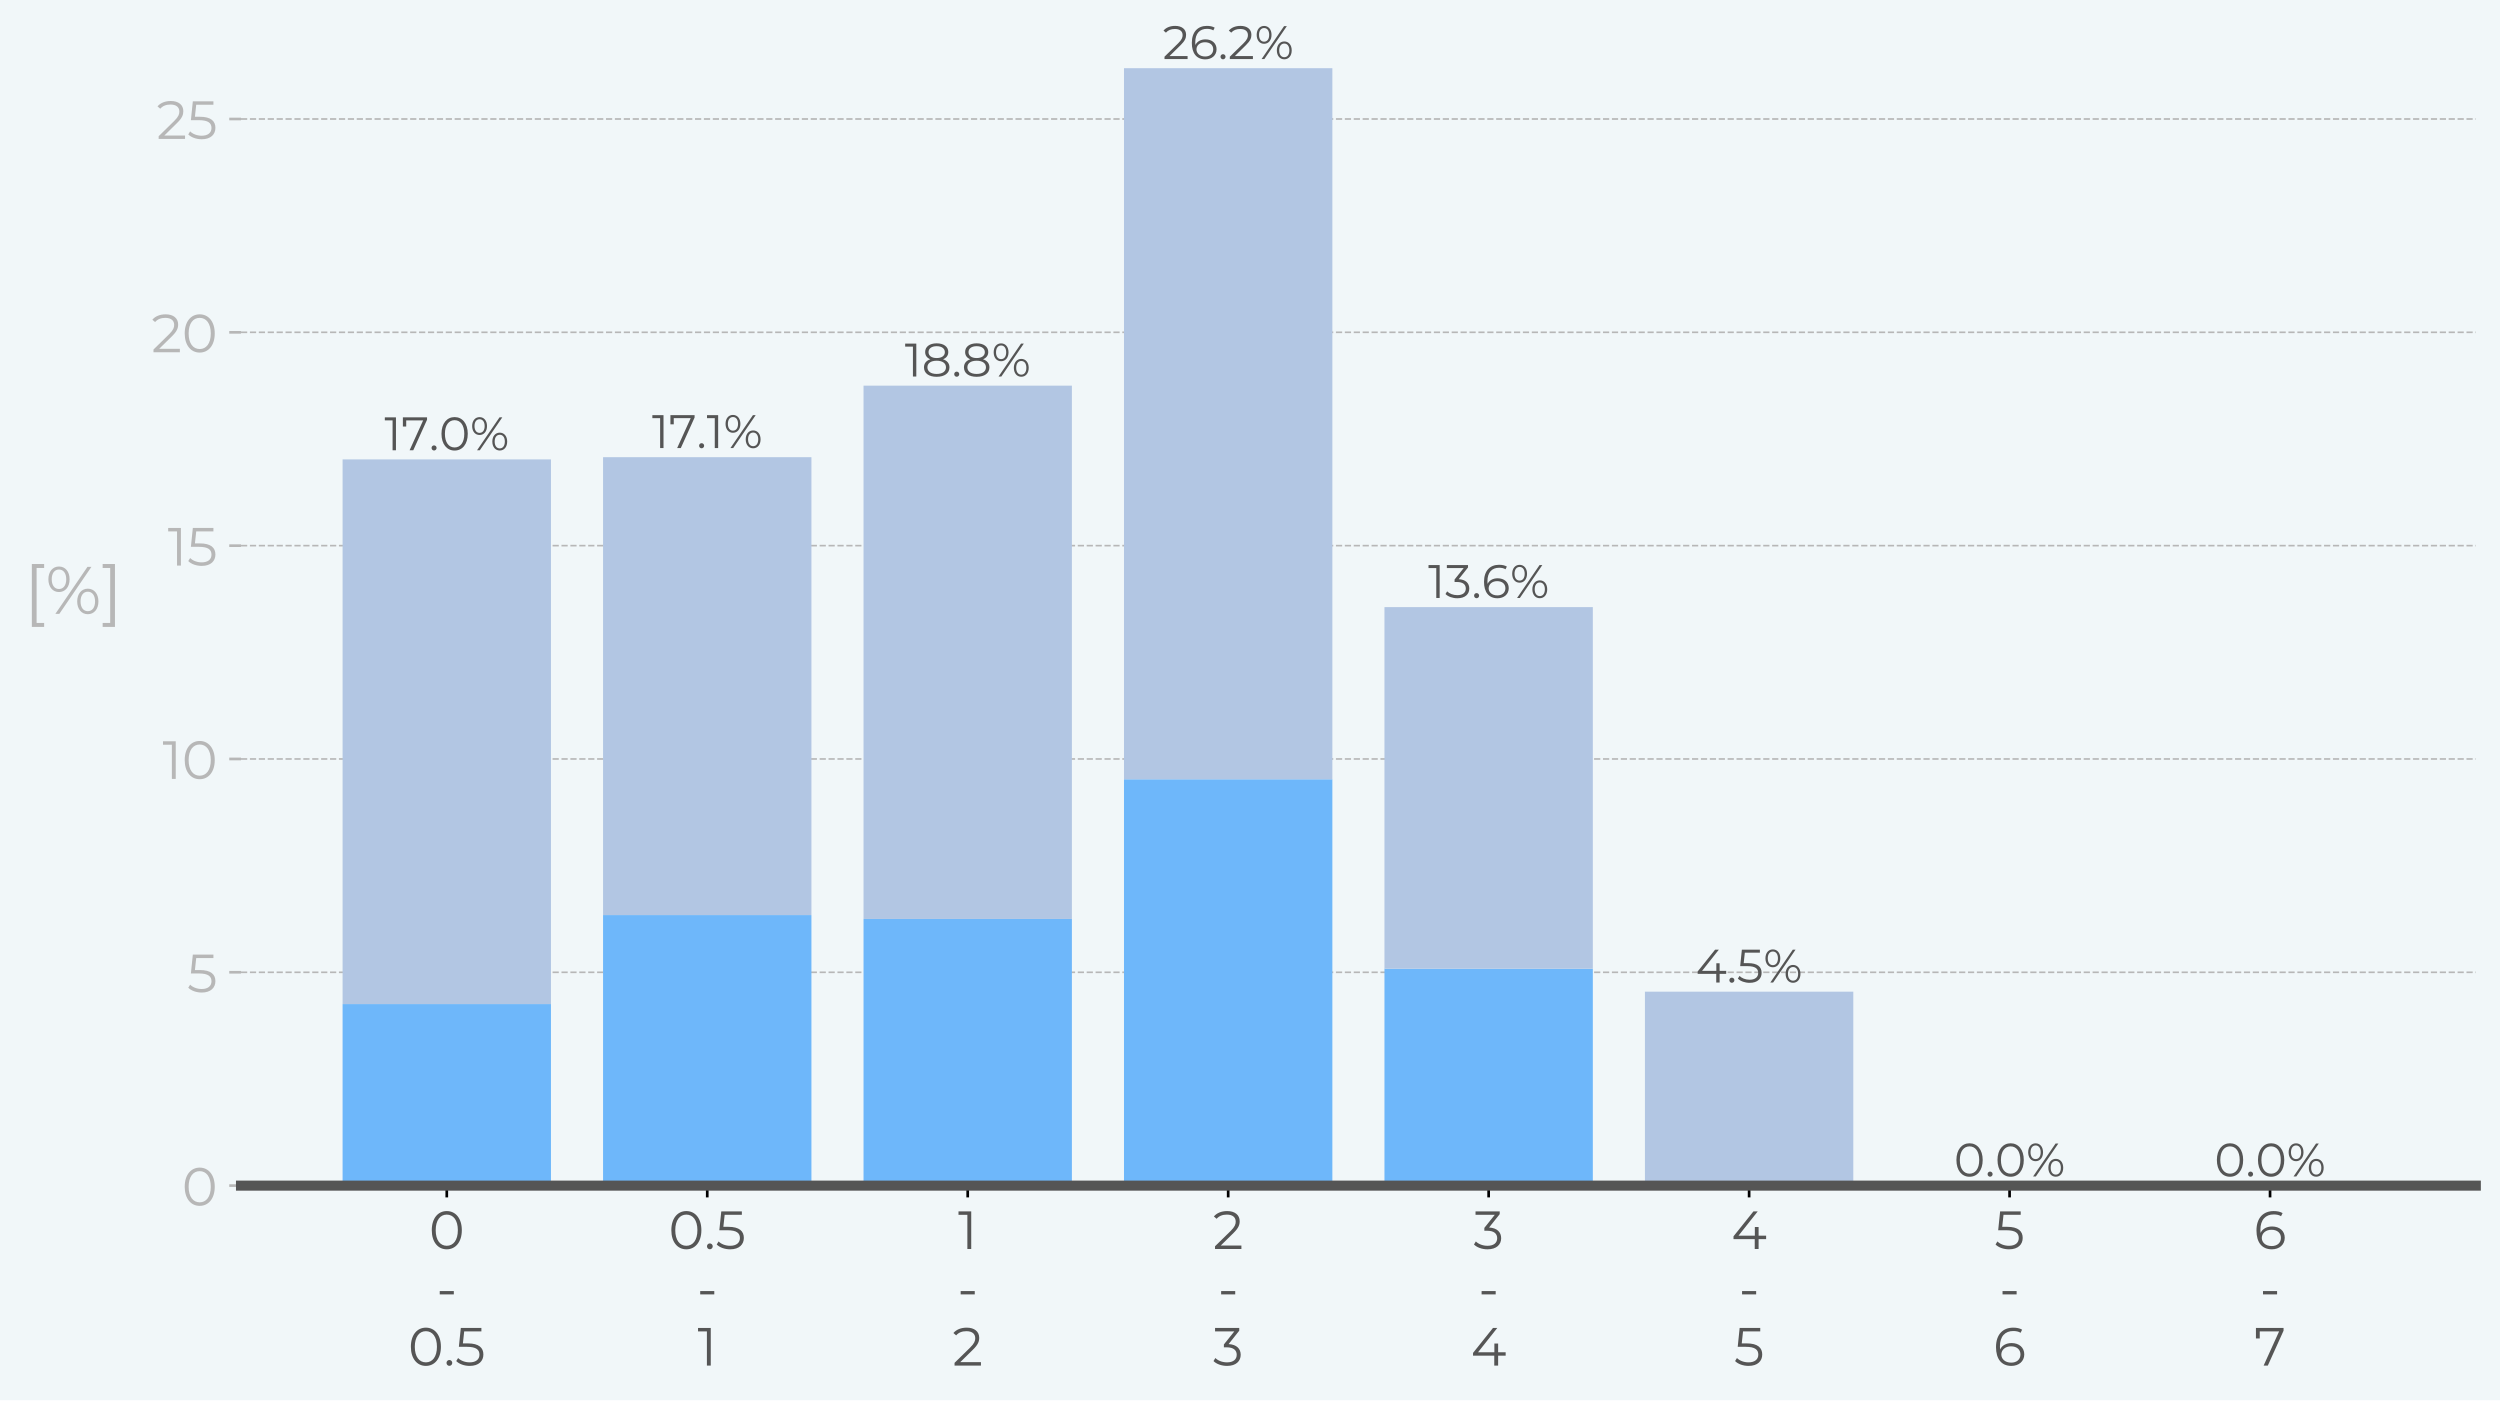
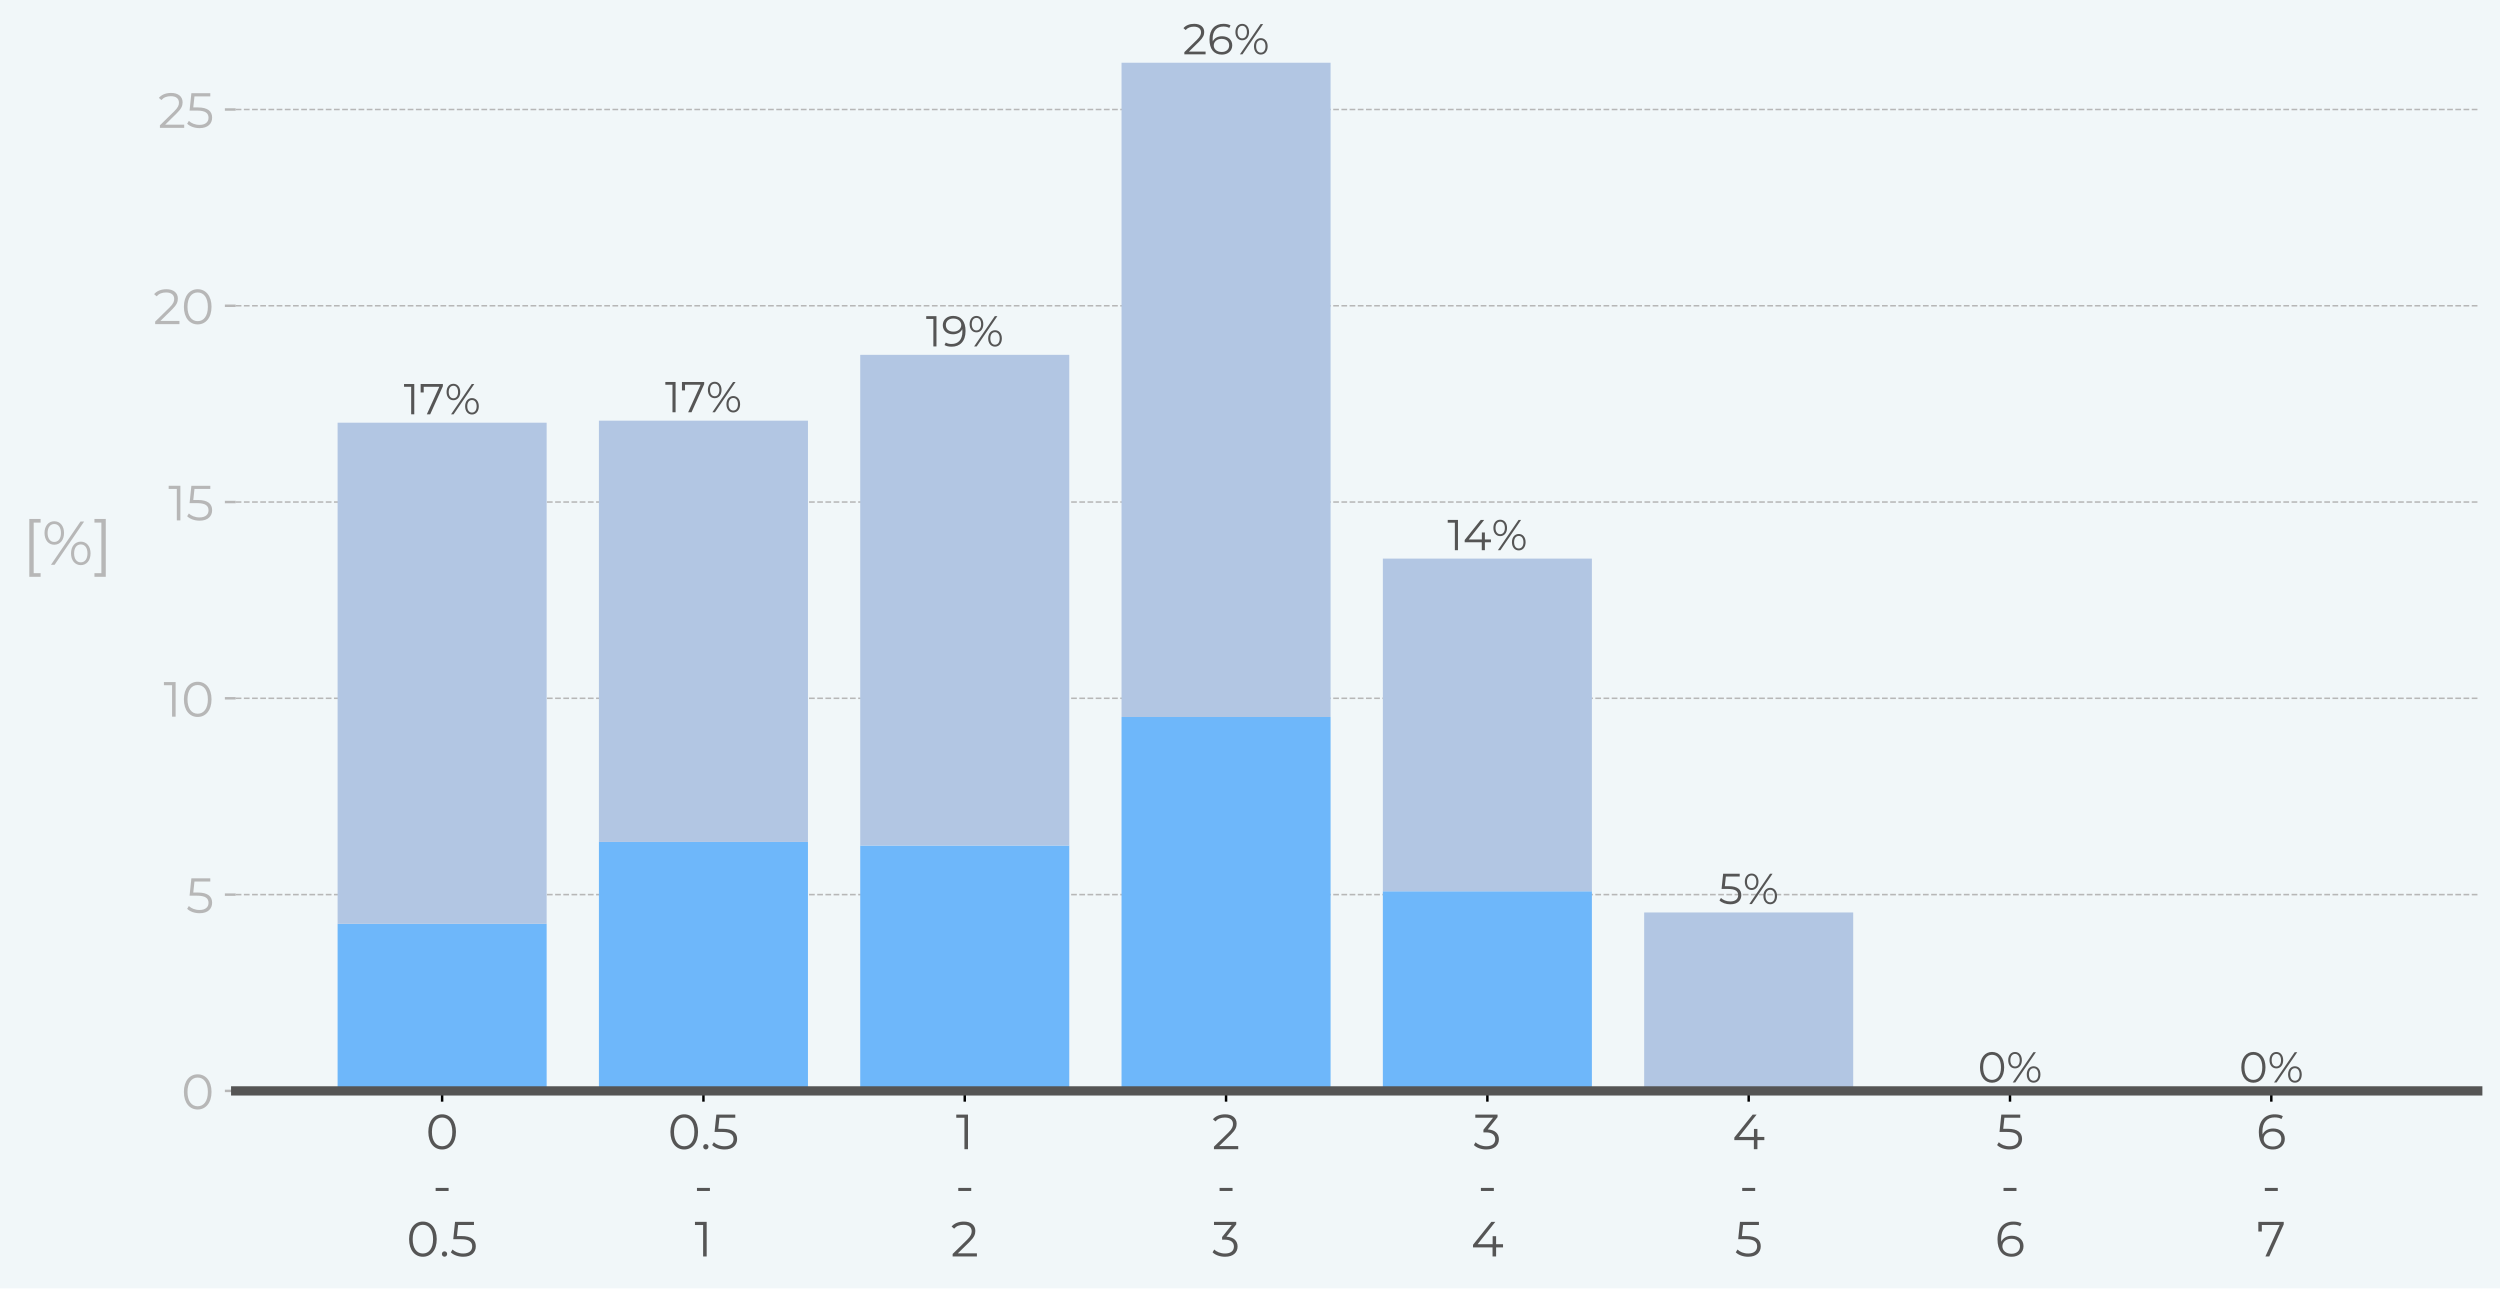
- <svg xmlns="http://www.w3.org/2000/svg" xmlns:xlink="http://www.w3.org/1999/xlink" width="744.226pt" height="416.827pt" viewBox="0 0 744.226 416.827" version="1.1">
+ <svg xmlns="http://www.w3.org/2000/svg" xmlns:xlink="http://www.w3.org/1999/xlink" width="808.855pt" height="416.827pt" viewBox="0 0 808.855 416.827" version="1.1">
  <defs>
    <style type="text/css">*{stroke-linejoin: round; stroke-linecap: butt}</style>
  </defs>
  <g id="figure_1">
    <g id="patch_1">
-       <path d="M 0 416.827  L 744.226 416.827  L 744.226 0  L 0 0  z " style="fill: #f1f7f9" />
+       <path d="M 0 416.827  L 808.855 416.827  L 808.855 0  L 0 0  z " style="fill: #f1f7f9" />
    </g>
    <g id="axes_1">
      <g id="patch_2">
-         <path d="M 71.746 352.945  L 737.026 352.945  L 737.026 20.305  L 71.746 20.305  z " style="fill: #f1f7f9" />
+         <path d="M 76.255 352.945  L 801.655 352.945  L 801.655 20.305  L 76.255 20.305  z " style="fill: #f1f7f9" />
      </g>
      <g id="matplotlib.axis_1">
        <g id="xtick_1">
          <g id="line2d_1">
            <defs>
-               <path id="md7df929ac2" d="M 0 0  L 0 3.5  " style="stroke: #000000; stroke-width: 0.8" />
+               <path id="m689a5ffcca" d="M 0 0  L 0 3.5  " style="stroke: #000000; stroke-width: 0.8" />
            </defs>
            <g>
-               <use xlink:href="#md7df929ac2" x="133.001" y="352.945" style="stroke: #000000; stroke-width: 0.8" />
+               <use xlink:href="#m689a5ffcca" x="143.046" y="352.945" style="stroke: #000000; stroke-width: 0.8" />
            </g>
          </g>
          <g id="text_1">
-             <g style="fill: #555555" transform="translate(127.7051 371.8178)scale(0.16 -0.16)">
+             <g style="fill: #555555" transform="translate(137.7497 371.8178)scale(0.16 -0.16)">
              <defs>
                <path id="Montserrat-Regular-30" d="M 2118 -38  C 3155 -38 3910 813 3910 2240  C 3910 3667 3155 4518 2118 4518  C 1082 4518 333 3667 333 2240  C 333 813 1082 -38 2118 -38  z M 2118 384  C 1338 384 800 1043 800 2240  C 800 3437 1338 4096 2118 4096  C 2899 4096 3437 3437 3437 2240  C 3437 1043 2899 384 2118 384  z " transform="scale(0.015625)" />
              </defs>
              <use xlink:href="#Montserrat-Regular-30" />
            </g>
-             <g style="fill: #555555" transform="translate(129.9451 389.1698)scale(0.16 -0.16)">
+             <g style="fill: #555555" transform="translate(139.9897 389.1698)scale(0.16 -0.16)">
              <defs>
                <path id="Montserrat-Regular-2d" d="M 384 1536  L 2061 1536  L 2061 1933  L 384 1933  L 384 1536  z " transform="scale(0.015625)" />
              </defs>
              <use xlink:href="#Montserrat-Regular-2d" />
            </g>
-             <g style="fill: #555555" transform="translate(121.4814 406.5218)scale(0.16 -0.16)">
+             <g style="fill: #555555" transform="translate(131.5259 406.5218)scale(0.16 -0.16)">
              <defs>
                <path id="Montserrat-Regular-2e" d="M 678 -32  C 864 -32 1024 122 1024 320  C 1024 518 864 666 678 666  C 493 666 339 518 339 320  C 339 122 493 -32 678 -32  z " transform="scale(0.015625)" />
                <path id="Montserrat-Regular-35" d="M 1510 2643  L 934 2643  L 1088 4070  L 3136 4070  L 3136 4480  L 685 4480  L 454 2234  L 1408 2234  C 2547 2234 2906 1875 2906 1299  C 2906 755 2502 384 1741 384  C 1165 384 653 602 365 902  L 141 538  C 486 186 1101 -38 1747 -38  C 2842 -38 3373 557 3373 1318  C 3373 2112 2861 2643 1510 2643  z " transform="scale(0.015625)" />
              </defs>
              <use xlink:href="#Montserrat-Regular-30" />
              <use xlink:href="#Montserrat-Regular-2e" x="66.2" />
              <use xlink:href="#Montserrat-Regular-35" x="87.4" />
            </g>
          </g>
        </g>
        <g id="xtick_2">
          <g id="line2d_2">
            <g>
-               <use xlink:href="#md7df929ac2" x="210.54" y="352.945" style="stroke: #000000; stroke-width: 0.8" />
+               <use xlink:href="#m689a5ffcca" x="227.591" y="352.945" style="stroke: #000000; stroke-width: 0.8" />
            </g>
          </g>
          <g id="text_2">
-             <g style="fill: #555555" transform="translate(199.0198 371.8178)scale(0.16 -0.16)">
+             <g style="fill: #555555" transform="translate(216.0714 371.8178)scale(0.16 -0.16)">
              <use xlink:href="#Montserrat-Regular-30" />
              <use xlink:href="#Montserrat-Regular-2e" x="66.2" />
              <use xlink:href="#Montserrat-Regular-35" x="87.4" />
            </g>
-             <g style="fill: #555555" transform="translate(207.4836 389.1698)scale(0.16 -0.16)">
-               <use xlink:href="#Montserrat-Regular-2d" />
-             </g>
-             <g style="fill: #555555" transform="translate(207.6523 406.5218)scale(0.16 -0.16)">
+             <g style="fill: #555555" transform="translate(224.5351 389.1698)scale(0.16 -0.16)">
+               <use xlink:href="#Montserrat-Regular-2d" />
+             </g>
+             <g style="fill: #555555" transform="translate(224.7039 406.5218)scale(0.16 -0.16)">
              <defs>
                <path id="Montserrat-Regular-31" d="M 58 4480  L 58 4070  L 1114 4070  L 1114 0  L 1574 0  L 1574 4480  L 58 4480  z " transform="scale(0.015625)" />
              </defs>
              <use xlink:href="#Montserrat-Regular-31" />
            </g>
          </g>
        </g>
        <g id="xtick_3">
          <g id="line2d_3">
            <g>
-               <use xlink:href="#md7df929ac2" x="288.078" y="352.945" style="stroke: #000000; stroke-width: 0.8" />
+               <use xlink:href="#m689a5ffcca" x="312.137" y="352.945" style="stroke: #000000; stroke-width: 0.8" />
            </g>
          </g>
          <g id="text_3">
-             <g style="fill: #555555" transform="translate(285.1908 371.8178)scale(0.16 -0.16)">
+             <g style="fill: #555555" transform="translate(309.2493 371.8178)scale(0.16 -0.16)">
              <use xlink:href="#Montserrat-Regular-31" />
            </g>
-             <g style="fill: #555555" transform="translate(285.0221 389.1698)scale(0.16 -0.16)">
-               <use xlink:href="#Montserrat-Regular-2d" />
-             </g>
-             <g style="fill: #555555" transform="translate(283.5346 406.5218)scale(0.16 -0.16)">
+             <g style="fill: #555555" transform="translate(309.0806 389.1698)scale(0.16 -0.16)">
+               <use xlink:href="#Montserrat-Regular-2d" />
+             </g>
+             <g style="fill: #555555" transform="translate(307.5931 406.5218)scale(0.16 -0.16)">
              <defs>
                <path id="Montserrat-Regular-32" d="M 928 410  L 2451 1907  C 3053 2496 3187 2880 3187 3309  C 3187 4058 2611 4518 1702 4518  C 1018 4518 461 4288 115 3878  L 442 3597  C 736 3936 1139 4096 1664 4096  C 2349 4096 2714 3776 2714 3258  C 2714 2950 2618 2650 2112 2150  L 250 326  L 250 0  L 3392 0  L 3392 410  L 928 410  z " transform="scale(0.015625)" />
              </defs>
              <use xlink:href="#Montserrat-Regular-32" />
            </g>
          </g>
        </g>
        <g id="xtick_4">
          <g id="line2d_4">
            <g>
-               <use xlink:href="#md7df929ac2" x="365.617" y="352.945" style="stroke: #000000; stroke-width: 0.8" />
+               <use xlink:href="#m689a5ffcca" x="396.682" y="352.945" style="stroke: #000000; stroke-width: 0.8" />
            </g>
          </g>
          <g id="text_4">
-             <g style="fill: #555555" transform="translate(361.073 371.8178)scale(0.16 -0.16)">
+             <g style="fill: #555555" transform="translate(392.1385 371.8178)scale(0.16 -0.16)">
              <use xlink:href="#Montserrat-Regular-32" />
            </g>
-             <g style="fill: #555555" transform="translate(362.5605 389.1698)scale(0.16 -0.16)">
-               <use xlink:href="#Montserrat-Regular-2d" />
-             </g>
-             <g style="fill: #555555" transform="translate(361.1043 406.5218)scale(0.16 -0.16)">
+             <g style="fill: #555555" transform="translate(393.626 389.1698)scale(0.16 -0.16)">
+               <use xlink:href="#Montserrat-Regular-2d" />
+             </g>
+             <g style="fill: #555555" transform="translate(392.1698 406.5218)scale(0.16 -0.16)">
              <defs>
                <path id="Montserrat-Regular-33" d="M 1856 2560  L 3123 4154  L 3123 4480  L 243 4480  L 243 4070  L 2534 4070  L 1293 2515  L 1293 2176  L 1613 2176  C 2445 2176 2822 1824 2822 1286  C 2822 730 2413 384 1670 384  C 1088 384 570 602 282 902  L 58 538  C 403 186 1024 -38 1670 -38  C 2752 -38 3296 538 3296 1286  C 3296 2003 2816 2509 1856 2560  z " transform="scale(0.015625)" />
              </defs>
              <use xlink:href="#Montserrat-Regular-33" />
            </g>
          </g>
        </g>
        <g id="xtick_5">
          <g id="line2d_5">
            <g>
-               <use xlink:href="#md7df929ac2" x="443.155" y="352.945" style="stroke: #000000; stroke-width: 0.8" />
+               <use xlink:href="#m689a5ffcca" x="481.228" y="352.945" style="stroke: #000000; stroke-width: 0.8" />
            </g>
          </g>
          <g id="text_5">
-             <g style="fill: #555555" transform="translate(438.6427 371.8178)scale(0.16 -0.16)">
+             <g style="fill: #555555" transform="translate(476.7152 371.8178)scale(0.16 -0.16)">
              <use xlink:href="#Montserrat-Regular-33" />
            </g>
-             <g style="fill: #555555" transform="translate(440.099 389.1698)scale(0.16 -0.16)">
-               <use xlink:href="#Montserrat-Regular-2d" />
-             </g>
-             <g style="fill: #555555" transform="translate(437.8677 406.5218)scale(0.16 -0.16)">
+             <g style="fill: #555555" transform="translate(478.1715 389.1698)scale(0.16 -0.16)">
+               <use xlink:href="#Montserrat-Regular-2d" />
+             </g>
+             <g style="fill: #555555" transform="translate(475.9402 406.5218)scale(0.16 -0.16)">
              <defs>
                <path id="Montserrat-Regular-34" d="M 4141 1587  L 3245 1587  L 3245 2624  L 2797 2624  L 2797 1587  L 851 1587  L 3142 4480  L 2630 4480  L 256 1510  L 256 1178  L 2784 1178  L 2784 0  L 3245 0  L 3245 1178  L 4141 1178  L 4141 1587  z " transform="scale(0.015625)" />
              </defs>
              <use xlink:href="#Montserrat-Regular-34" />
            </g>
          </g>
        </g>
        <g id="xtick_6">
          <g id="line2d_6">
            <g>
-               <use xlink:href="#md7df929ac2" x="520.694" y="352.945" style="stroke: #000000; stroke-width: 0.8" />
+               <use xlink:href="#m689a5ffcca" x="565.773" y="352.945" style="stroke: #000000; stroke-width: 0.8" />
            </g>
          </g>
          <g id="text_6">
-             <g style="fill: #555555" transform="translate(515.4062 371.8178)scale(0.16 -0.16)">
+             <g style="fill: #555555" transform="translate(560.4857 371.8178)scale(0.16 -0.16)">
              <use xlink:href="#Montserrat-Regular-34" />
            </g>
-             <g style="fill: #555555" transform="translate(517.6374 389.1698)scale(0.16 -0.16)">
-               <use xlink:href="#Montserrat-Regular-2d" />
-             </g>
-             <g style="fill: #555555" transform="translate(516.1662 406.5218)scale(0.16 -0.16)">
+             <g style="fill: #555555" transform="translate(562.7169 389.1698)scale(0.16 -0.16)">
+               <use xlink:href="#Montserrat-Regular-2d" />
+             </g>
+             <g style="fill: #555555" transform="translate(561.2457 406.5218)scale(0.16 -0.16)">
              <use xlink:href="#Montserrat-Regular-35" />
            </g>
          </g>
        </g>
        <g id="xtick_7">
          <g id="line2d_7">
            <g>
-               <use xlink:href="#md7df929ac2" x="598.232" y="352.945" style="stroke: #000000; stroke-width: 0.8" />
+               <use xlink:href="#m689a5ffcca" x="650.319" y="352.945" style="stroke: #000000; stroke-width: 0.8" />
            </g>
          </g>
          <g id="text_7">
-             <g style="fill: #555555" transform="translate(593.7047 371.8178)scale(0.16 -0.16)">
+             <g style="fill: #555555" transform="translate(645.7911 371.8178)scale(0.16 -0.16)">
              <use xlink:href="#Montserrat-Regular-35" />
            </g>
-             <g style="fill: #555555" transform="translate(595.1759 389.1698)scale(0.16 -0.16)">
-               <use xlink:href="#Montserrat-Regular-2d" />
-             </g>
-             <g style="fill: #555555" transform="translate(593.3597 406.5218)scale(0.16 -0.16)">
+             <g style="fill: #555555" transform="translate(647.2624 389.1698)scale(0.16 -0.16)">
+               <use xlink:href="#Montserrat-Regular-2d" />
+             </g>
+             <g style="fill: #555555" transform="translate(645.4461 406.5218)scale(0.16 -0.16)">
              <defs>
                <path id="Montserrat-Regular-36" d="M 2189 2682  C 1568 2682 1043 2406 819 1914  C 806 2048 800 2176 800 2278  C 800 3494 1421 4115 2387 4115  C 2720 4115 3027 4058 3258 3904  L 3443 4275  C 3162 4448 2784 4518 2381 4518  C 1165 4518 333 3725 333 2202  C 333 787 979 -38 2170 -38  C 3040 -38 3699 499 3699 1338  C 3699 2157 3078 2682 2189 2682  z M 2150 352  C 1376 352 966 819 966 1312  C 966 1869 1434 2291 2118 2291  C 2810 2291 3245 1914 3245 1325  C 3245 730 2797 352 2150 352  z " transform="scale(0.015625)" />
              </defs>
              <use xlink:href="#Montserrat-Regular-36" />
            </g>
          </g>
        </g>
        <g id="xtick_8">
          <g id="line2d_8">
            <g>
-               <use xlink:href="#md7df929ac2" x="675.771" y="352.945" style="stroke: #000000; stroke-width: 0.8" />
+               <use xlink:href="#m689a5ffcca" x="734.864" y="352.945" style="stroke: #000000; stroke-width: 0.8" />
            </g>
          </g>
          <g id="text_8">
-             <g style="fill: #555555" transform="translate(670.8981 371.8178)scale(0.16 -0.16)">
+             <g style="fill: #555555" transform="translate(729.9916 371.8178)scale(0.16 -0.16)">
              <use xlink:href="#Montserrat-Regular-36" />
            </g>
-             <g style="fill: #555555" transform="translate(672.7144 389.1698)scale(0.16 -0.16)">
-               <use xlink:href="#Montserrat-Regular-2d" />
-             </g>
-             <g style="fill: #555555" transform="translate(671.0581 406.5218)scale(0.16 -0.16)">
+             <g style="fill: #555555" transform="translate(731.8078 389.1698)scale(0.16 -0.16)">
+               <use xlink:href="#Montserrat-Regular-2d" />
+             </g>
+             <g style="fill: #555555" transform="translate(730.1516 406.5218)scale(0.16 -0.16)">
              <defs>
                <path id="Montserrat-Regular-37" d="M 205 4480  L 205 3232  L 659 3232  L 659 4070  L 2963 4070  L 1120 0  L 1619 0  L 3494 4154  L 3494 4480  L 205 4480  z " transform="scale(0.015625)" />
              </defs>
              <use xlink:href="#Montserrat-Regular-37" />
            </g>
          </g>
        </g>
      </g>
      <g id="matplotlib.axis_2">
        <g id="ytick_1">
          <g id="line2d_9">
-             <path d="M 71.746 352.945  L 737.026 352.945  " clip-path="url(#p109acfc665)" style="fill: none; stroke-dasharray: 1.85,0.8; stroke-dashoffset: 0; stroke: #b7b7b7; stroke-width: 0.5" />
+             <path d="M 76.255 352.945  L 801.655 352.945  " clip-path="url(#p53b30028ba)" style="fill: none; stroke-dasharray: 1.85,0.8; stroke-dashoffset: 0; stroke: #b7b7b7; stroke-width: 0.5" />
          </g>
          <g id="line2d_10">
            <defs>
-               <path id="m6ef11caa75" d="M 0 0  L -3.5 0  " style="stroke: #b7b7b7; stroke-width: 0.8" />
+               <path id="m3855bf873f" d="M 0 0  L -3.5 0  " style="stroke: #b7b7b7; stroke-width: 0.8" />
            </defs>
            <g>
-               <use xlink:href="#m6ef11caa75" x="71.746" y="352.945" style="fill: #b7b7b7; stroke: #b7b7b7; stroke-width: 0.8" />
+               <use xlink:href="#m3855bf873f" x="76.255" y="352.945" style="fill: #b7b7b7; stroke: #b7b7b7; stroke-width: 0.8" />
            </g>
          </g>
          <g id="text_9">
-             <g style="fill: #b7b7b7" transform="translate(54.1535 358.8816)scale(0.16 -0.16)">
+             <g style="fill: #b7b7b7" transform="translate(58.6625 358.8816)scale(0.16 -0.16)">
              <use xlink:href="#Montserrat-Regular-30" />
            </g>
          </g>
        </g>
        <g id="ytick_2">
          <g id="line2d_11">
-             <path d="M 71.746 289.441  L 737.026 289.441  " clip-path="url(#p109acfc665)" style="fill: none; stroke-dasharray: 1.85,0.8; stroke-dashoffset: 0; stroke: #b7b7b7; stroke-width: 0.5" />
+             <path d="M 76.255 289.441  L 801.655 289.441  " clip-path="url(#p53b30028ba)" style="fill: none; stroke-dasharray: 1.85,0.8; stroke-dashoffset: 0; stroke: #b7b7b7; stroke-width: 0.5" />
          </g>
          <g id="line2d_12">
            <g>
-               <use xlink:href="#m6ef11caa75" x="71.746" y="289.441" style="fill: #b7b7b7; stroke: #b7b7b7; stroke-width: 0.8" />
+               <use xlink:href="#m3855bf873f" x="76.255" y="289.441" style="fill: #b7b7b7; stroke: #b7b7b7; stroke-width: 0.8" />
            </g>
          </g>
          <g id="text_10">
-             <g style="fill: #b7b7b7" transform="translate(55.691 295.3776)scale(0.16 -0.16)">
+             <g style="fill: #b7b7b7" transform="translate(60.2 295.3776)scale(0.16 -0.16)">
              <use xlink:href="#Montserrat-Regular-35" />
            </g>
          </g>
        </g>
        <g id="ytick_3">
          <g id="line2d_13">
-             <path d="M 71.746 225.937  L 737.026 225.937  " clip-path="url(#p109acfc665)" style="fill: none; stroke-dasharray: 1.85,0.8; stroke-dashoffset: 0; stroke: #b7b7b7; stroke-width: 0.5" />
+             <path d="M 76.255 225.937  L 801.655 225.937  " clip-path="url(#p53b30028ba)" style="fill: none; stroke-dasharray: 1.85,0.8; stroke-dashoffset: 0; stroke: #b7b7b7; stroke-width: 0.5" />
          </g>
          <g id="line2d_14">
            <g>
-               <use xlink:href="#m6ef11caa75" x="71.746" y="225.937" style="fill: #b7b7b7; stroke: #b7b7b7; stroke-width: 0.8" />
+               <use xlink:href="#m3855bf873f" x="76.255" y="225.937" style="fill: #b7b7b7; stroke: #b7b7b7; stroke-width: 0.8" />
            </g>
          </g>
          <g id="text_11">
-             <g style="fill: #b7b7b7" transform="translate(48.3785 231.8736)scale(0.16 -0.16)">
+             <g style="fill: #b7b7b7" transform="translate(52.8875 231.8736)scale(0.16 -0.16)">
              <use xlink:href="#Montserrat-Regular-31" />
              <use xlink:href="#Montserrat-Regular-30" x="36.1" />
            </g>
          </g>
        </g>
        <g id="ytick_4">
          <g id="line2d_15">
-             <path d="M 71.746 162.433  L 737.026 162.433  " clip-path="url(#p109acfc665)" style="fill: none; stroke-dasharray: 1.85,0.8; stroke-dashoffset: 0; stroke: #b7b7b7; stroke-width: 0.5" />
+             <path d="M 76.255 162.433  L 801.655 162.433  " clip-path="url(#p53b30028ba)" style="fill: none; stroke-dasharray: 1.85,0.8; stroke-dashoffset: 0; stroke: #b7b7b7; stroke-width: 0.5" />
          </g>
          <g id="line2d_16">
            <g>
-               <use xlink:href="#m6ef11caa75" x="71.746" y="162.433" style="fill: #b7b7b7; stroke: #b7b7b7; stroke-width: 0.8" />
+               <use xlink:href="#m3855bf873f" x="76.255" y="162.433" style="fill: #b7b7b7; stroke: #b7b7b7; stroke-width: 0.8" />
            </g>
          </g>
          <g id="text_12">
-             <g style="fill: #b7b7b7" transform="translate(49.916 168.3696)scale(0.16 -0.16)">
+             <g style="fill: #b7b7b7" transform="translate(54.425 168.3696)scale(0.16 -0.16)">
              <use xlink:href="#Montserrat-Regular-31" />
              <use xlink:href="#Montserrat-Regular-35" x="36.1" />
            </g>
          </g>
        </g>
        <g id="ytick_5">
          <g id="line2d_17">
-             <path d="M 71.746 98.929  L 737.026 98.929  " clip-path="url(#p109acfc665)" style="fill: none; stroke-dasharray: 1.85,0.8; stroke-dashoffset: 0; stroke: #b7b7b7; stroke-width: 0.5" />
+             <path d="M 76.255 98.929  L 801.655 98.929  " clip-path="url(#p53b30028ba)" style="fill: none; stroke-dasharray: 1.85,0.8; stroke-dashoffset: 0; stroke: #b7b7b7; stroke-width: 0.5" />
          </g>
          <g id="line2d_18">
            <g>
-               <use xlink:href="#m6ef11caa75" x="71.746" y="98.929" style="fill: #b7b7b7; stroke: #b7b7b7; stroke-width: 0.8" />
+               <use xlink:href="#m3855bf873f" x="76.255" y="98.929" style="fill: #b7b7b7; stroke: #b7b7b7; stroke-width: 0.8" />
            </g>
          </g>
          <g id="text_13">
-             <g style="fill: #b7b7b7" transform="translate(45.066 104.8656)scale(0.16 -0.16)">
+             <g style="fill: #b7b7b7" transform="translate(49.575 104.8656)scale(0.16 -0.16)">
              <use xlink:href="#Montserrat-Regular-32" />
              <use xlink:href="#Montserrat-Regular-30" x="56.8" />
            </g>
          </g>
        </g>
        <g id="ytick_6">
          <g id="line2d_19">
-             <path d="M 71.746 35.425  L 737.026 35.425  " clip-path="url(#p109acfc665)" style="fill: none; stroke-dasharray: 1.85,0.8; stroke-dashoffset: 0; stroke: #b7b7b7; stroke-width: 0.5" />
+             <path d="M 76.255 35.425  L 801.655 35.425  " clip-path="url(#p53b30028ba)" style="fill: none; stroke-dasharray: 1.85,0.8; stroke-dashoffset: 0; stroke: #b7b7b7; stroke-width: 0.5" />
          </g>
          <g id="line2d_20">
            <g>
-               <use xlink:href="#m6ef11caa75" x="71.746" y="35.425" style="fill: #b7b7b7; stroke: #b7b7b7; stroke-width: 0.8" />
+               <use xlink:href="#m3855bf873f" x="76.255" y="35.425" style="fill: #b7b7b7; stroke: #b7b7b7; stroke-width: 0.8" />
            </g>
          </g>
          <g id="text_14">
-             <g style="fill: #b7b7b7" transform="translate(46.6035 41.36156)scale(0.16 -0.16)">
+             <g style="fill: #b7b7b7" transform="translate(51.1125 41.36156)scale(0.16 -0.16)">
              <use xlink:href="#Montserrat-Regular-32" />
              <use xlink:href="#Montserrat-Regular-35" x="56.8" />
            </g>
          </g>
        </g>
        <g id="text_15">
          <g style="fill: #b7b7b7" transform="translate(7.2 182.7441)scale(0.2 -0.2)">
            <defs>
              <path id="Montserrat-Regular-5b" d="M 730 -1242  L 1901 -1242  L 1901 -864  L 1184 -864  L 1184 4371  L 1901 4371  L 1901 4749  L 730 4749  L 730 -1242  z " transform="scale(0.015625)" />
              <path id="Montserrat-Regular-25" d="M 1280 2080  C 1875 2080 2291 2560 2291 3296  C 2291 4032 1875 4512 1280 4512  C 678 4512 269 4026 269 3296  C 269 2566 678 2080 1280 2080  z M 934 0  L 1312 0  L 4371 4480  L 3994 4480  L 934 0  z M 1280 2368  C 858 2368 589 2720 589 3296  C 589 3872 858 4224 1280 4224  C 1696 4224 1971 3878 1971 3296  C 1971 2714 1696 2368 1280 2368  z M 4026 -32  C 4627 -32 5037 454 5037 1184  C 5037 1914 4627 2400 4026 2400  C 3430 2400 3014 1914 3014 1184  C 3014 454 3430 -32 4026 -32  z M 4026 256  C 3610 256 3334 602 3334 1184  C 3334 1766 3610 2112 4026 2112  C 4448 2112 4717 1760 4717 1184  C 4717 608 4448 256 4026 256  z " transform="scale(0.015625)" />
              <path id="Montserrat-Regular-5d" d="M 1306 -1242  L 1306 4749  L 134 4749  L 134 4371  L 851 4371  L 851 -864  L 134 -864  L 134 -1242  L 1306 -1242  z " transform="scale(0.015625)" />
            </defs>
            <use xlink:href="#Montserrat-Regular-5b" />
            <use xlink:href="#Montserrat-Regular-25" x="31.8" />
            <use xlink:href="#Montserrat-Regular-5d" x="114.7" />
          </g>
        </g>
      </g>
      <g id="patch_3">
-         <path d="M 101.986 352.945  L 164.017 352.945  L 164.017 298.899  L 101.986 298.899  z " clip-path="url(#p109acfc665)" style="fill: #6eb7fa" />
+         <path d="M 109.228 352.945  L 176.864 352.945  L 176.864 298.899  L 109.228 298.899  z " clip-path="url(#p53b30028ba)" style="fill: #6eb7fa" />
      </g>
      <g id="patch_4">
-         <path d="M 179.524 352.945  L 241.555 352.945  L 241.555 272.404  L 179.524 272.404  z " clip-path="url(#p109acfc665)" style="fill: #6eb7fa" />
+         <path d="M 193.773 352.945  L 261.41 352.945  L 261.41 272.404  L 193.773 272.404  z " clip-path="url(#p53b30028ba)" style="fill: #6eb7fa" />
      </g>
      <g id="patch_5">
-         <path d="M 257.063 352.945  L 319.094 352.945  L 319.094 273.565  L 257.063 273.565  z " clip-path="url(#p109acfc665)" style="fill: #6eb7fa" />
+         <path d="M 278.319 352.945  L 345.955 352.945  L 345.955 273.565  L 278.319 273.565  z " clip-path="url(#p53b30028ba)" style="fill: #6eb7fa" />
      </g>
      <g id="patch_6">
-         <path d="M 334.601 352.945  L 396.632 352.945  L 396.632 231.985  L 334.601 231.985  z " clip-path="url(#p109acfc665)" style="fill: #6eb7fa" />
+         <path d="M 362.864 352.945  L 430.5 352.945  L 430.5 231.985  L 362.864 231.985  z " clip-path="url(#p53b30028ba)" style="fill: #6eb7fa" />
      </g>
      <g id="patch_7">
-         <path d="M 412.14 352.945  L 474.171 352.945  L 474.171 288.365  L 412.14 288.365  z " clip-path="url(#p109acfc665)" style="fill: #6eb7fa" />
+         <path d="M 447.41 352.945  L 515.046 352.945  L 515.046 288.365  L 447.41 288.365  z " clip-path="url(#p53b30028ba)" style="fill: #6eb7fa" />
      </g>
      <g id="patch_8">
-         <path d="M 489.678 352.945  L 551.709 352.945  L 551.709 352.945  L 489.678 352.945  z " clip-path="url(#p109acfc665)" style="fill: #6eb7fa" />
+         <path d="M 531.955 352.945  L 599.591 352.945  L 599.591 352.945  L 531.955 352.945  z " clip-path="url(#p53b30028ba)" style="fill: #6eb7fa" />
      </g>
      <g id="patch_9">
-         <path d="M 567.217 352.945  L 629.248 352.945  L 629.248 352.945  L 567.217 352.945  z " clip-path="url(#p109acfc665)" style="fill: #6eb7fa" />
+         <path d="M 616.5 352.945  L 684.137 352.945  L 684.137 352.945  L 616.5 352.945  z " clip-path="url(#p53b30028ba)" style="fill: #6eb7fa" />
      </g>
      <g id="patch_10">
-         <path d="M 644.755 352.945  L 706.786 352.945  L 706.786 352.945  L 644.755 352.945  z " clip-path="url(#p109acfc665)" style="fill: #6eb7fa" />
+         <path d="M 701.046 352.945  L 768.682 352.945  L 768.682 352.945  L 701.046 352.945  z " clip-path="url(#p53b30028ba)" style="fill: #6eb7fa" />
      </g>
      <g id="patch_11">
-         <path d="M 101.986 298.899  L 164.017 298.899  L 164.017 136.761  L 101.986 136.761  z " clip-path="url(#p109acfc665)" style="fill: #b2c6e3" />
+         <path d="M 109.228 298.899  L 176.864 298.899  L 176.864 136.761  L 109.228 136.761  z " clip-path="url(#p53b30028ba)" style="fill: #b2c6e3" />
      </g>
      <g id="patch_12">
-         <path d="M 179.524 272.404  L 241.555 272.404  L 241.555 136.102  L 179.524 136.102  z " clip-path="url(#p109acfc665)" style="fill: #b2c6e3" />
+         <path d="M 193.773 272.404  L 261.41 272.404  L 261.41 136.102  L 193.773 136.102  z " clip-path="url(#p53b30028ba)" style="fill: #b2c6e3" />
      </g>
      <g id="patch_13">
-         <path d="M 257.063 273.565  L 319.094 273.565  L 319.094 114.805  L 257.063 114.805  z " clip-path="url(#p109acfc665)" style="fill: #b2c6e3" />
+         <path d="M 278.319 273.565  L 345.955 273.565  L 345.955 114.805  L 278.319 114.805  z " clip-path="url(#p53b30028ba)" style="fill: #b2c6e3" />
      </g>
      <g id="patch_14">
-         <path d="M 334.601 231.985  L 396.632 231.985  L 396.632 20.305  L 334.601 20.305  z " clip-path="url(#p109acfc665)" style="fill: #b2c6e3" />
+         <path d="M 362.864 231.985  L 430.5 231.985  L 430.5 20.305  L 362.864 20.305  z " clip-path="url(#p53b30028ba)" style="fill: #b2c6e3" />
      </g>
      <g id="patch_15">
-         <path d="M 412.14 288.365  L 474.171 288.365  L 474.171 180.731  L 412.14 180.731  z " clip-path="url(#p109acfc665)" style="fill: #b2c6e3" />
+         <path d="M 447.41 288.365  L 515.046 288.365  L 515.046 180.731  L 447.41 180.731  z " clip-path="url(#p53b30028ba)" style="fill: #b2c6e3" />
      </g>
      <g id="patch_16">
-         <path d="M 489.678 352.945  L 551.709 352.945  L 551.709 295.214  L 489.678 295.214  z " clip-path="url(#p109acfc665)" style="fill: #b2c6e3" />
+         <path d="M 531.955 352.945  L 599.591 352.945  L 599.591 295.214  L 531.955 295.214  z " clip-path="url(#p53b30028ba)" style="fill: #b2c6e3" />
      </g>
      <g id="patch_17">
-         <path d="M 567.217 352.945  L 629.248 352.945  L 629.248 352.945  L 567.217 352.945  z " clip-path="url(#p109acfc665)" style="fill: #b2c6e3" />
+         <path d="M 616.5 352.945  L 684.137 352.945  L 684.137 352.945  L 616.5 352.945  z " clip-path="url(#p53b30028ba)" style="fill: #b2c6e3" />
      </g>
      <g id="patch_18">
-         <path d="M 644.755 352.945  L 706.786 352.945  L 706.786 352.945  L 644.755 352.945  z " clip-path="url(#p109acfc665)" style="fill: #b2c6e3" />
+         <path d="M 701.046 352.945  L 768.682 352.945  L 768.682 352.945  L 701.046 352.945  z " clip-path="url(#p53b30028ba)" style="fill: #b2c6e3" />
      </g>
      <g id="text_16">
-         <g style="fill: #555555" transform="translate(114.4295 134.0446)scale(0.14 -0.14)">
+         <g style="fill: #555555" transform="translate(130.5925 134.0446)scale(0.14 -0.14)">
          <use xlink:href="#Montserrat-Regular-31" />
          <use xlink:href="#Montserrat-Regular-37" x="36.1" />
-           <use xlink:href="#Montserrat-Regular-2e" x="95" />
-           <use xlink:href="#Montserrat-Regular-30" x="116.2" />
-           <use xlink:href="#Montserrat-Regular-25" x="182.4" />
+           <use xlink:href="#Montserrat-Regular-25" x="95" />
        </g>
      </g>
      <g id="text_17">
-         <g style="fill: #555555" transform="translate(194.0756 133.3855)scale(0.14 -0.14)">
+         <g style="fill: #555555" transform="translate(215.1379 133.3855)scale(0.14 -0.14)">
          <use xlink:href="#Montserrat-Regular-31" />
          <use xlink:href="#Montserrat-Regular-37" x="36.1" />
-           <use xlink:href="#Montserrat-Regular-2e" x="95" />
-           <use xlink:href="#Montserrat-Regular-31" x="116.2" />
-           <use xlink:href="#Montserrat-Regular-25" x="152.3" />
+           <use xlink:href="#Montserrat-Regular-25" x="95" />
        </g>
      </g>
      <g id="text_18">
-         <g style="fill: #555555" transform="translate(269.3325 112.0884)scale(0.14 -0.14)">
+         <g style="fill: #555555" transform="translate(299.5434 112.0884)scale(0.14 -0.14)">
          <defs>
-             <path id="Montserrat-Regular-38" d="M 2899 2349  C 3360 2528 3616 2867 3616 3334  C 3616 4064 2982 4518 2035 4518  C 1088 4518 467 4064 467 3334  C 467 2867 717 2528 1171 2349  C 614 2163 307 1786 307 1248  C 307 454 960 -38 2035 -38  C 3104 -38 3776 454 3776 1248  C 3776 1779 3462 2163 2899 2349  z M 928 3322  C 928 3821 1357 4128 2035 4128  C 2707 4128 3149 3821 3149 3315  C 3149 2829 2733 2515 2035 2515  C 1338 2515 928 2829 928 3322  z M 2035 352  C 1242 352 774 698 774 1254  C 774 1805 1242 2150 2035 2150  C 2829 2150 3302 1805 3302 1254  C 3302 698 2829 352 2035 352  z " transform="scale(0.015625)" />
+             <path id="Montserrat-Regular-39" d="M 1728 4518  C 858 4518 198 3981 198 3142  C 198 2323 819 1798 1709 1798  C 2330 1798 2854 2074 3078 2566  C 3091 2432 3098 2304 3098 2202  C 3098 986 2477 365 1510 365  C 1178 365 870 422 640 576  L 454 205  C 736 32 1114 -38 1517 -38  C 2733 -38 3565 755 3565 2278  C 3565 3693 2918 4518 1728 4518  z M 1779 2189  C 1088 2189 653 2566 653 3155  C 653 3750 1101 4128 1747 4128  C 2522 4128 2931 3661 2931 3168  C 2931 2611 2464 2189 1779 2189  z " transform="scale(0.015625)" />
          </defs>
          <use xlink:href="#Montserrat-Regular-31" />
-           <use xlink:href="#Montserrat-Regular-38" x="36.1" />
-           <use xlink:href="#Montserrat-Regular-2e" x="99.9" />
-           <use xlink:href="#Montserrat-Regular-38" x="121.1" />
-           <use xlink:href="#Montserrat-Regular-25" x="184.9" />
+           <use xlink:href="#Montserrat-Regular-39" x="36.1" />
+           <use xlink:href="#Montserrat-Regular-25" x="97" />
        </g>
      </g>
      <g id="text_19">
-         <g style="fill: #555555" transform="translate(346.1141 17.58844)scale(0.14 -0.14)">
+         <g style="fill: #555555" transform="translate(382.6396 17.58844)scale(0.14 -0.14)">
          <use xlink:href="#Montserrat-Regular-32" />
          <use xlink:href="#Montserrat-Regular-36" x="56.8" />
-           <use xlink:href="#Montserrat-Regular-2e" x="117.7" />
-           <use xlink:href="#Montserrat-Regular-32" x="138.9" />
-           <use xlink:href="#Montserrat-Regular-25" x="195.7" />
+           <use xlink:href="#Montserrat-Regular-25" x="117.7" />
        </g>
      </g>
      <g id="text_20">
-         <g style="fill: #555555" transform="translate(425.1291 178.0142)scale(0.14 -0.14)">
+         <g style="fill: #555555" transform="translate(468.2712 178.0142)scale(0.14 -0.14)">
          <use xlink:href="#Montserrat-Regular-31" />
-           <use xlink:href="#Montserrat-Regular-33" x="36.1" />
-           <use xlink:href="#Montserrat-Regular-2e" x="92.5" />
-           <use xlink:href="#Montserrat-Regular-36" x="113.7" />
-           <use xlink:href="#Montserrat-Regular-25" x="174.6" />
+           <use xlink:href="#Montserrat-Regular-34" x="36.1" />
+           <use xlink:href="#Montserrat-Regular-25" x="102.2" />
        </g>
      </g>
      <g id="text_21">
-         <g style="fill: #555555" transform="translate(504.8179 292.4975)scale(0.14 -0.14)">
-           <use xlink:href="#Montserrat-Regular-34" />
-           <use xlink:href="#Montserrat-Regular-2e" x="66.1" />
-           <use xlink:href="#Montserrat-Regular-35" x="87.3" />
-           <use xlink:href="#Montserrat-Regular-25" x="143.9" />
+         <g style="fill: #555555" transform="translate(556.0082 292.4975)scale(0.14 -0.14)">
+           <use xlink:href="#Montserrat-Regular-35" />
+           <use xlink:href="#Montserrat-Regular-25" x="56.6" />
        </g>
      </g>
      <g id="text_22">
-         <g style="fill: #555555" transform="translate(581.6761 350.2284)scale(0.14 -0.14)">
+         <g style="fill: #555555" transform="translate(639.881 350.2284)scale(0.14 -0.14)">
          <use xlink:href="#Montserrat-Regular-30" />
-           <use xlink:href="#Montserrat-Regular-2e" x="66.2" />
-           <use xlink:href="#Montserrat-Regular-30" x="87.4" />
-           <use xlink:href="#Montserrat-Regular-25" x="153.6" />
+           <use xlink:href="#Montserrat-Regular-25" x="66.2" />
        </g>
      </g>
      <g id="text_23">
-         <g style="fill: #555555" transform="translate(659.2145 350.2284)scale(0.14 -0.14)">
+         <g style="fill: #555555" transform="translate(724.4264 350.2284)scale(0.14 -0.14)">
          <use xlink:href="#Montserrat-Regular-30" />
-           <use xlink:href="#Montserrat-Regular-2e" x="66.2" />
-           <use xlink:href="#Montserrat-Regular-30" x="87.4" />
-           <use xlink:href="#Montserrat-Regular-25" x="153.6" />
+           <use xlink:href="#Montserrat-Regular-25" x="66.2" />
        </g>
      </g>
      <g id="line2d_21">
-         <path d="M 71.746 352.945  L 737.026 352.945  " style="fill: none; stroke: #555555; stroke-width: 3; stroke-linecap: square" />
+         <path d="M 76.255 352.945  L 801.655 352.945  " style="fill: none; stroke: #555555; stroke-width: 3; stroke-linecap: square" />
      </g>
    </g>
  </g>
  <defs>
-     <clipPath id="p109acfc665">
-       <rect x="71.746" y="20.305" width="665.28" height="332.64" />
+     <clipPath id="p53b30028ba">
+       <rect x="76.255" y="20.305" width="725.4" height="332.64" />
    </clipPath>
  </defs>
</svg>
